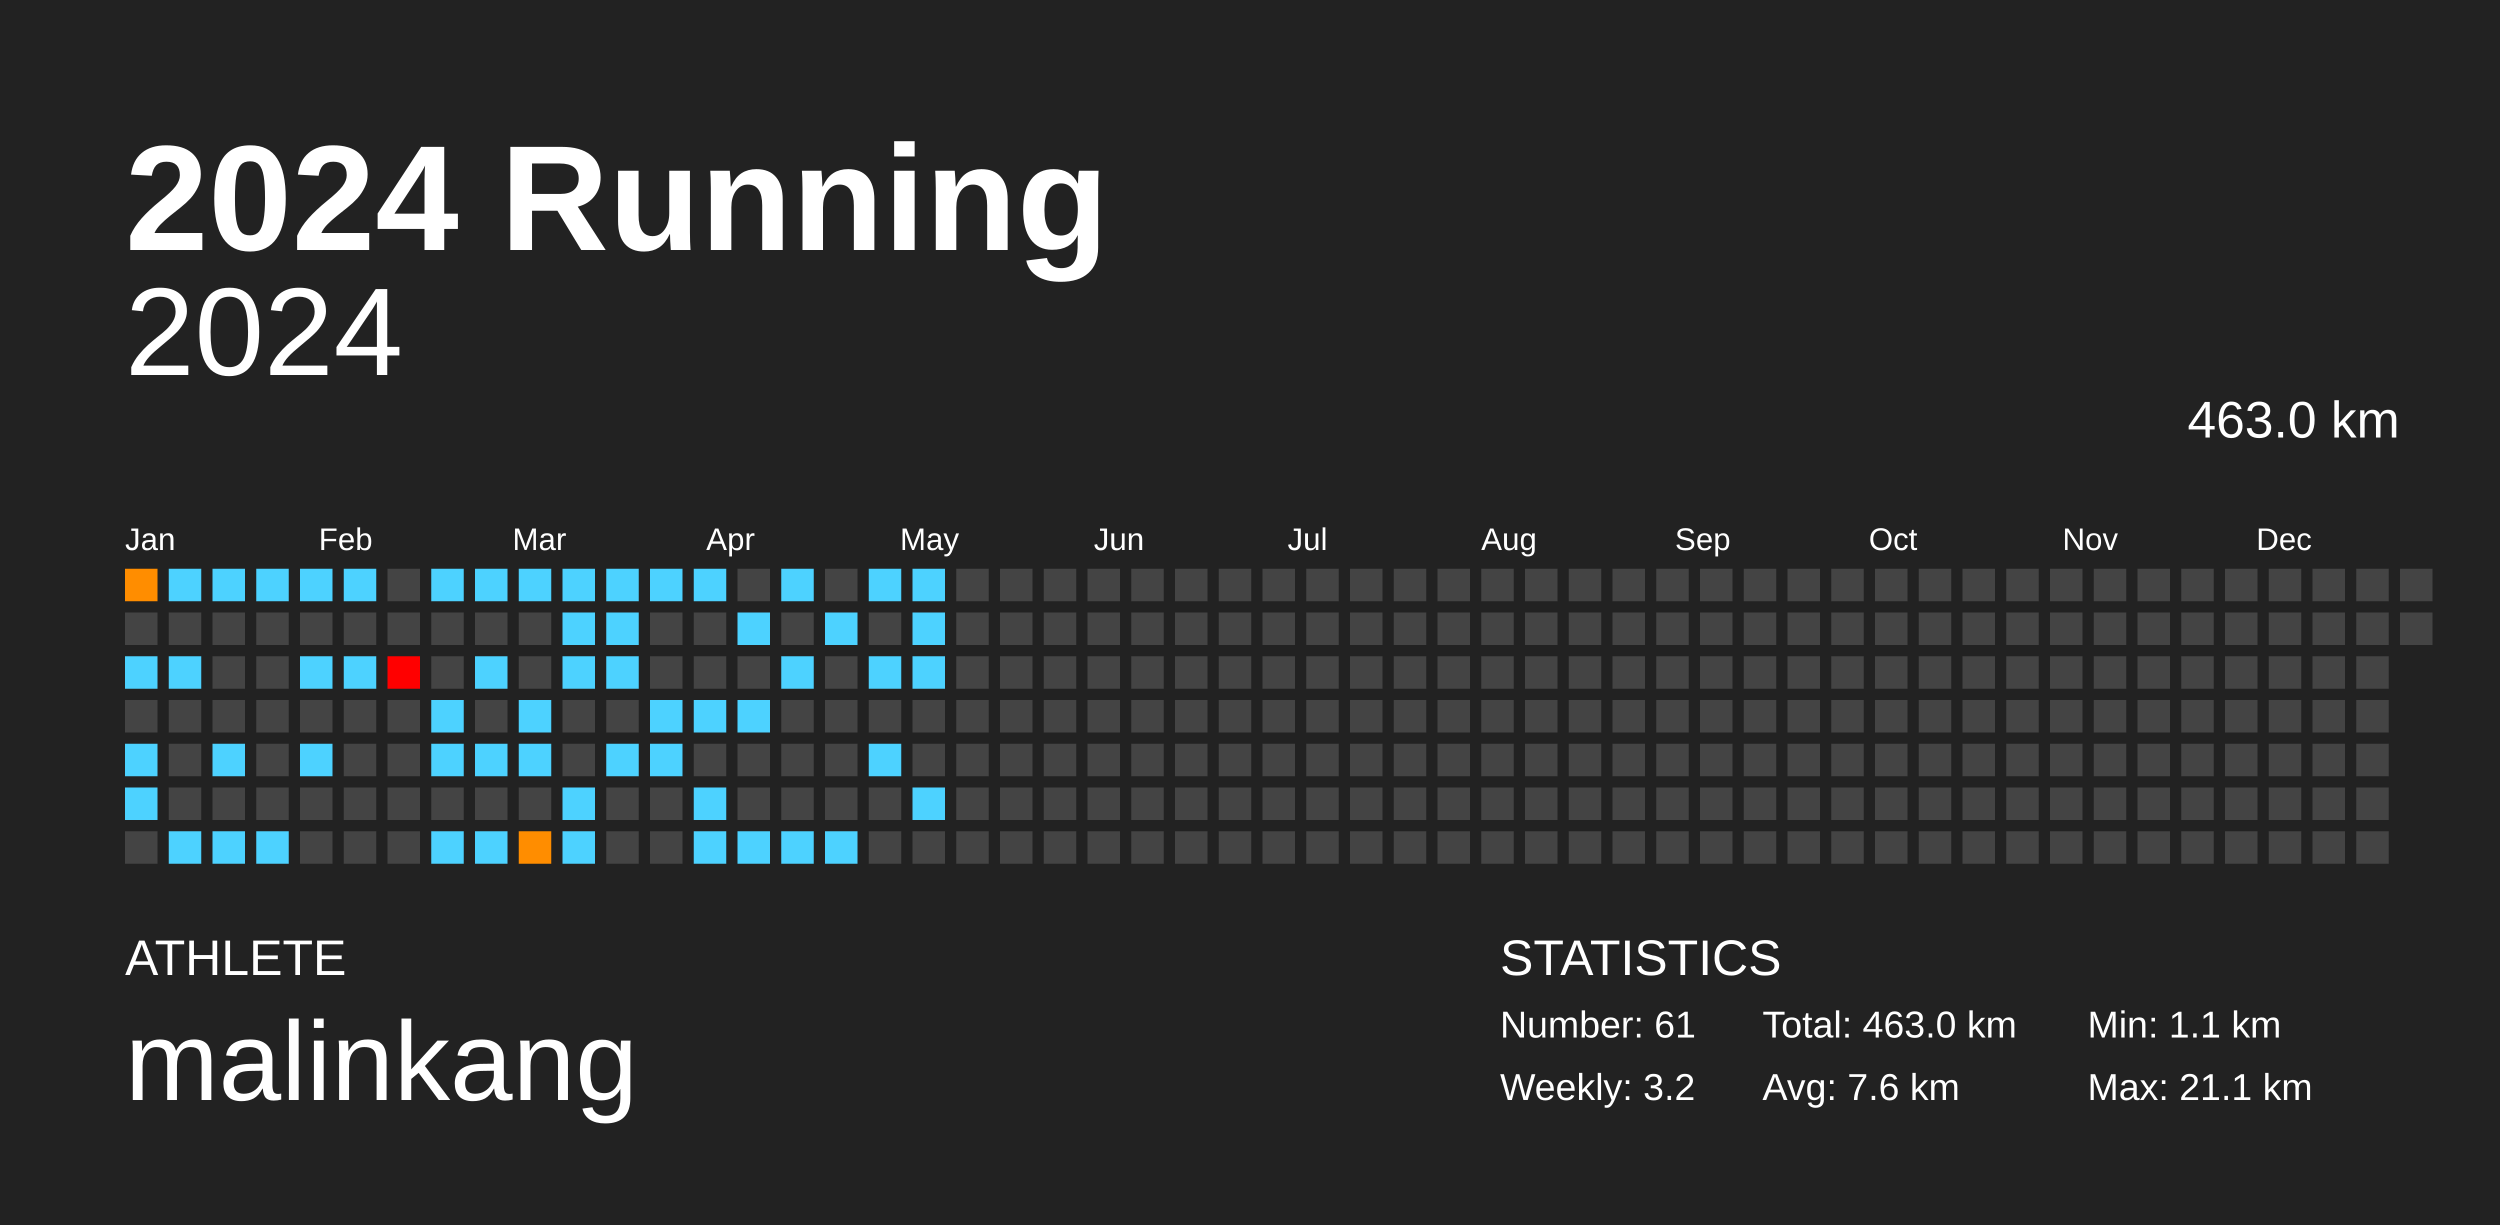
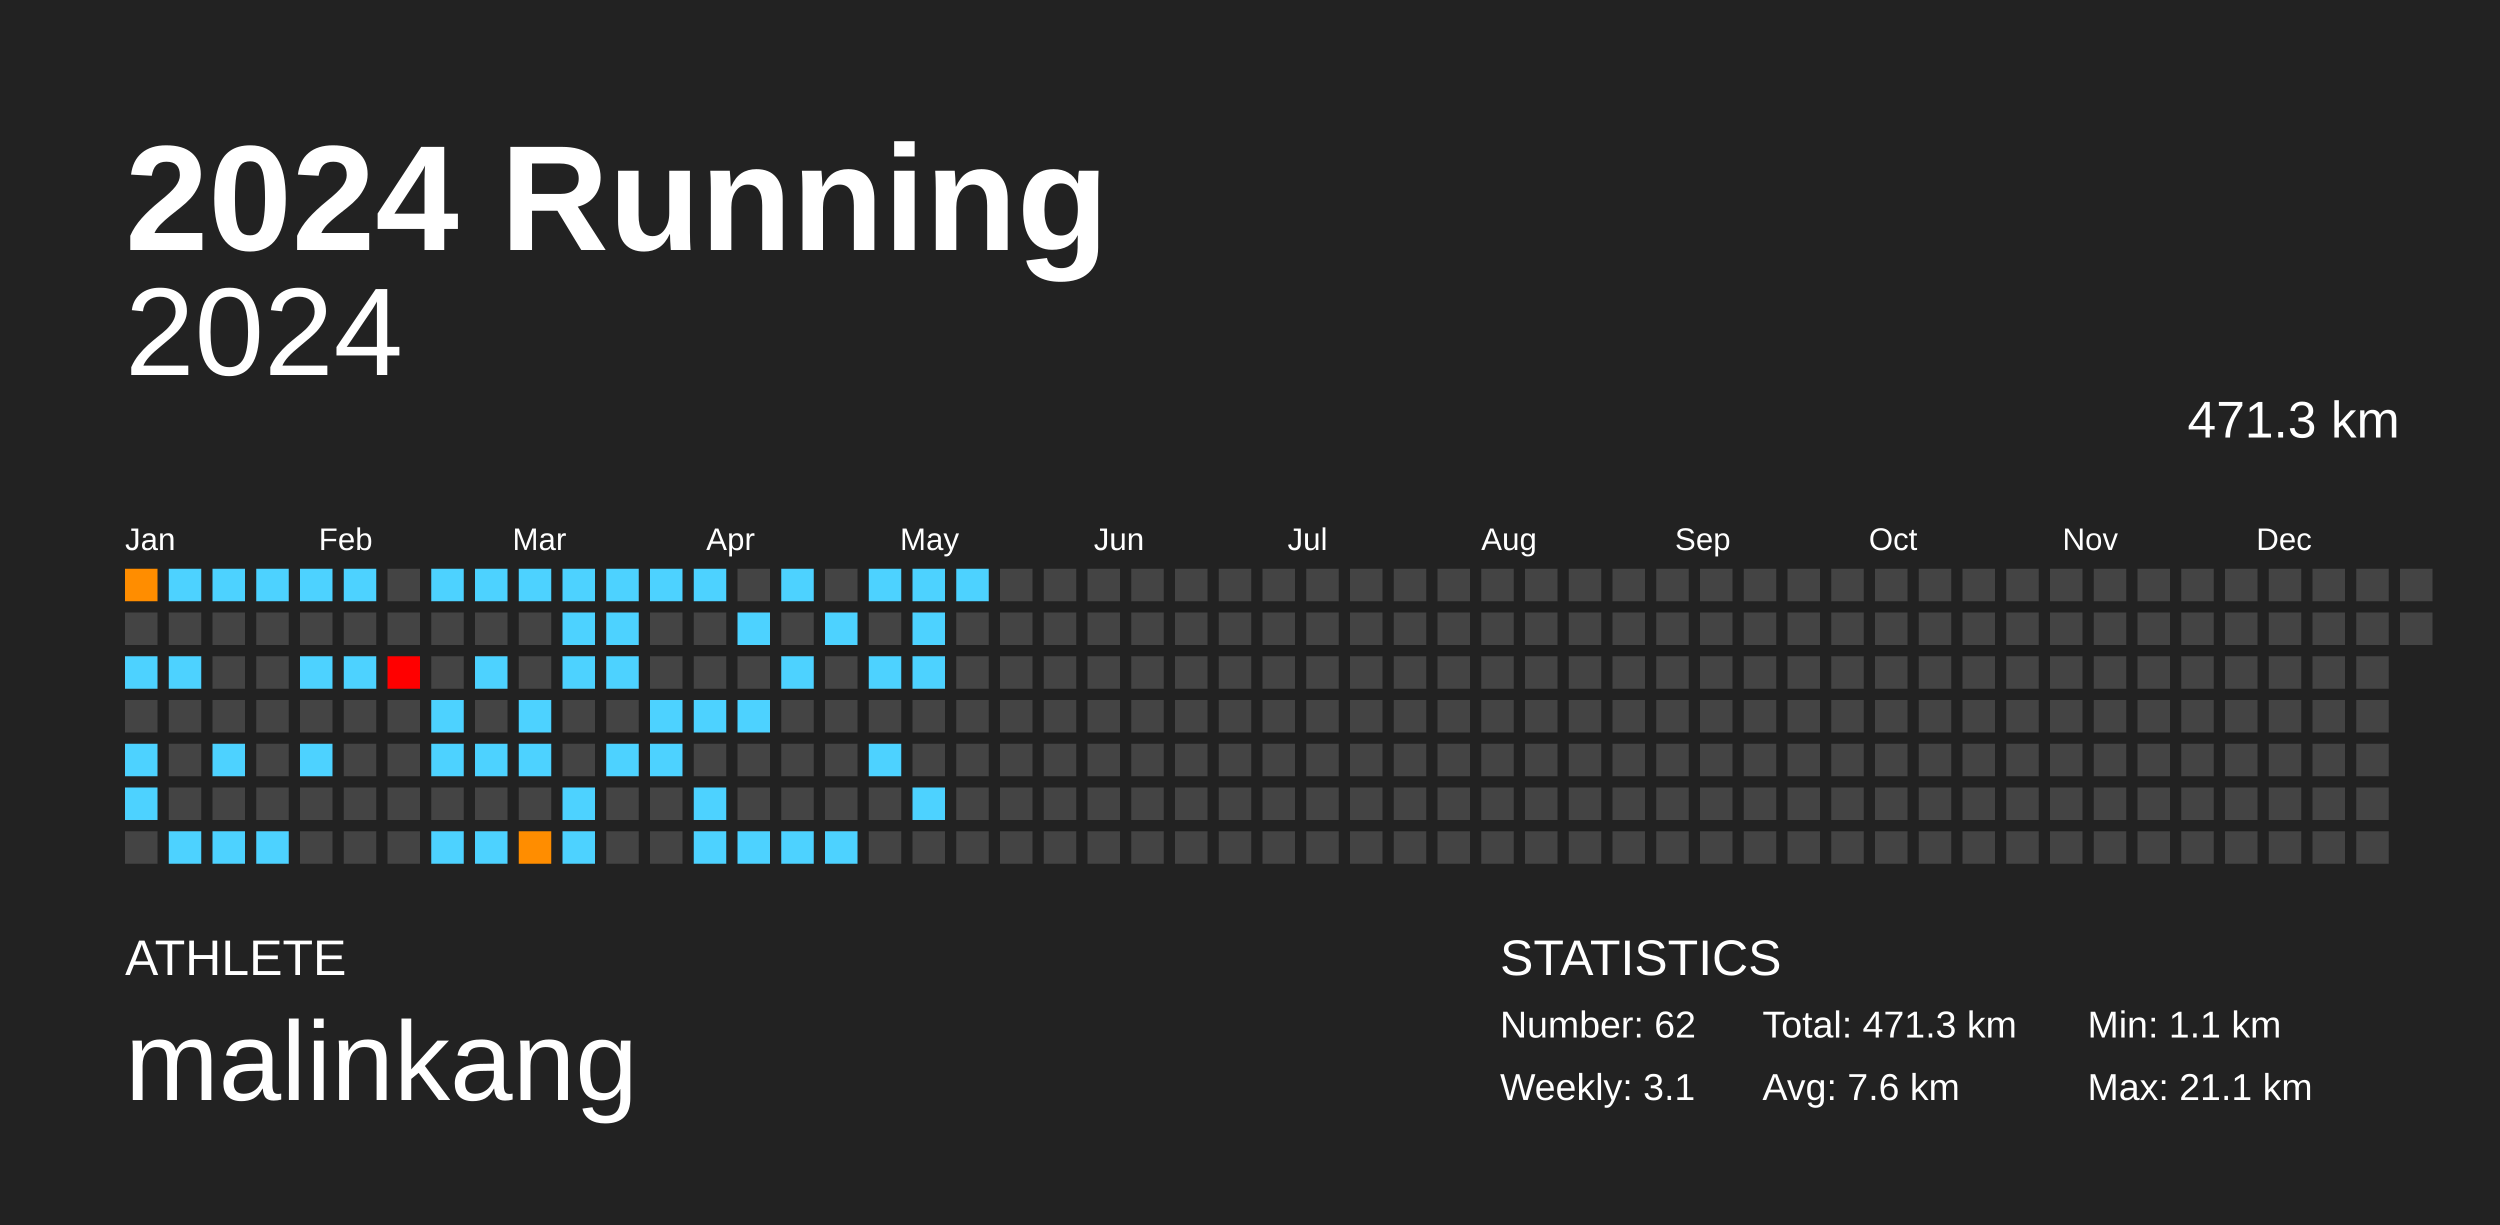
<svg xmlns="http://www.w3.org/2000/svg" baseProfile="full" height="98mm" version="1.1" viewBox="0,0,200,98" width="200mm">
  <defs />
  <rect fill="#222222" height="98" width="200" x="0" y="0" />
  <text fill="#FFFFFF" style="font-size:12px; font-family:Arial; font-weight:bold;" x="10" y="20">2024 Running</text>
  <text fill="#FFFFFF" style="font-size:4px; font-family:Arial" x="10" y="78">ATHLETE</text>
  <text fill="#FFFFFF" style="font-size:9px; font-family:Arial" x="10" y="88">malinkang</text>
  <text fill="#FFFFFF" style="font-size:4px; font-family:Arial" x="120" y="78">STATISTICS</text>
-   <text fill="#FFFFFF" style="font-size:3px; font-family:Arial" x="120" y="83">Number: 61</text>
-   <text fill="#FFFFFF" style="font-size:3px; font-family:Arial" x="120" y="88">Weekly: 3.2</text>
-   <text fill="#FFFFFF" style="font-size:3px; font-family:Arial" x="141" y="83">Total: 463.0 km</text>
+   <text fill="#FFFFFF" style="font-size:3px; font-family:Arial" x="120" y="83">Number: 62</text>
+   <text fill="#FFFFFF" style="font-size:3px; font-family:Arial" x="120" y="88">Weekly: 3.1</text>
+   <text fill="#FFFFFF" style="font-size:3px; font-family:Arial" x="141" y="83">Total: 471.3 km</text>
  <text fill="#FFFFFF" style="font-size:3px; font-family:Arial" x="141" y="88">Avg: 7.6 km</text>
  <text fill="#FFFFFF" style="font-size:3px; font-family:Arial" x="167" y="83">Min: 1.1 km</text>
  <text fill="#FFFFFF" style="font-size:3px; font-family:Arial" x="167" y="88">Max: 21.1 km</text>
  <text alignment-baseline="hanging" fill="#FFFFFF" style="font-size:10.0px; font-family:Arial;" x="10" y="30">2024</text>
-   <text alignment-baseline="hanging" fill="#FFFFFF" style="font-size:4.125px; font-family:Arial;" x="175" y="35">463.0 km</text>
+   <text alignment-baseline="hanging" fill="#FFFFFF" style="font-size:4.125px; font-family:Arial;" x="175" y="35">471.3 km</text>
  <text fill="#FFFFFF" style="font-size:2.5px; font-family:Arial" x="10.0" y="44">Jan</text>
  <text fill="#FFFFFF" style="font-size:2.5px; font-family:Arial" x="25.5" y="44">Feb</text>
  <text fill="#FFFFFF" style="font-size:2.5px; font-family:Arial" x="41.0" y="44">Mar</text>
  <text fill="#FFFFFF" style="font-size:2.5px; font-family:Arial" x="56.5" y="44">Apr</text>
  <text fill="#FFFFFF" style="font-size:2.5px; font-family:Arial" x="72.0" y="44">May</text>
  <text fill="#FFFFFF" style="font-size:2.5px; font-family:Arial" x="87.5" y="44">Jun</text>
  <text fill="#FFFFFF" style="font-size:2.5px; font-family:Arial" x="103.0" y="44">Jul</text>
  <text fill="#FFFFFF" style="font-size:2.5px; font-family:Arial" x="118.5" y="44">Aug</text>
  <text fill="#FFFFFF" style="font-size:2.5px; font-family:Arial" x="134.0" y="44">Sep</text>
  <text fill="#FFFFFF" style="font-size:2.5px; font-family:Arial" x="149.5" y="44">Oct</text>
  <text fill="#FFFFFF" style="font-size:2.5px; font-family:Arial" x="165.0" y="44">Nov</text>
  <text fill="#FFFFFF" style="font-size:2.5px; font-family:Arial" x="180.5" y="44">Dec</text>
  <rect fill="#ff8d00" height="2.6" width="2.6" x="10.0" y="45.5" />
  <rect fill="#444444" height="2.6" width="2.6" x="10.0" y="49.0" />
  <rect fill="#4dd2ff" height="2.6" width="2.6" x="10.0" y="52.5" />
  <rect fill="#444444" height="2.6" width="2.6" x="10.0" y="56.0" />
  <rect fill="#4dd2ff" height="2.6" width="2.6" x="10.0" y="59.5" />
  <rect fill="#4dd2ff" height="2.6" width="2.6" x="10.0" y="63.0" />
  <rect fill="#444444" height="2.6" width="2.6" x="10.0" y="66.5" />
  <rect fill="#4dd2ff" height="2.6" width="2.6" x="13.5" y="45.5" />
  <rect fill="#444444" height="2.6" width="2.6" x="13.5" y="49.0" />
  <rect fill="#4dd2ff" height="2.6" width="2.6" x="13.5" y="52.5" />
  <rect fill="#444444" height="2.6" width="2.6" x="13.5" y="56.0" />
  <rect fill="#444444" height="2.6" width="2.6" x="13.5" y="59.5" />
  <rect fill="#444444" height="2.6" width="2.6" x="13.5" y="63.0" />
  <rect fill="#4dd2ff" height="2.6" width="2.6" x="13.5" y="66.5" />
  <rect fill="#4dd2ff" height="2.6" width="2.6" x="17.0" y="45.5" />
  <rect fill="#444444" height="2.6" width="2.6" x="17.0" y="49.0" />
  <rect fill="#444444" height="2.6" width="2.6" x="17.0" y="52.5" />
  <rect fill="#444444" height="2.6" width="2.6" x="17.0" y="56.0" />
  <rect fill="#4dd2ff" height="2.6" width="2.6" x="17.0" y="59.5" />
  <rect fill="#444444" height="2.6" width="2.6" x="17.0" y="63.0" />
  <rect fill="#4dd2ff" height="2.6" width="2.6" x="17.0" y="66.5" />
  <rect fill="#4dd2ff" height="2.6" width="2.6" x="20.5" y="45.5" />
  <rect fill="#444444" height="2.6" width="2.6" x="20.5" y="49.0" />
  <rect fill="#444444" height="2.6" width="2.6" x="20.5" y="52.5" />
  <rect fill="#444444" height="2.6" width="2.6" x="20.5" y="56.0" />
  <rect fill="#444444" height="2.6" width="2.6" x="20.5" y="59.5" />
  <rect fill="#444444" height="2.6" width="2.6" x="20.5" y="63.0" />
  <rect fill="#4dd2ff" height="2.6" width="2.6" x="20.5" y="66.5" />
  <rect fill="#4dd2ff" height="2.6" width="2.6" x="24.0" y="45.5" />
  <rect fill="#444444" height="2.6" width="2.6" x="24.0" y="49.0" />
  <rect fill="#4dd2ff" height="2.6" width="2.6" x="24.0" y="52.5" />
  <rect fill="#444444" height="2.6" width="2.6" x="24.0" y="56.0" />
  <rect fill="#4dd2ff" height="2.6" width="2.6" x="24.0" y="59.5" />
  <rect fill="#444444" height="2.6" width="2.6" x="24.0" y="63.0" />
  <rect fill="#444444" height="2.6" width="2.6" x="24.0" y="66.5" />
  <rect fill="#4dd2ff" height="2.6" width="2.6" x="27.5" y="45.5" />
  <rect fill="#444444" height="2.6" width="2.6" x="27.5" y="49.0" />
  <rect fill="#4dd2ff" height="2.6" width="2.6" x="27.5" y="52.5" />
  <rect fill="#444444" height="2.6" width="2.6" x="27.5" y="56.0" />
  <rect fill="#444444" height="2.6" width="2.6" x="27.5" y="59.5" />
  <rect fill="#444444" height="2.6" width="2.6" x="27.5" y="63.0" />
  <rect fill="#444444" height="2.6" width="2.6" x="27.5" y="66.5" />
  <rect fill="#444444" height="2.6" width="2.6" x="31.0" y="45.5" />
  <rect fill="#444444" height="2.6" width="2.6" x="31.0" y="49.0" />
  <rect fill="red" height="2.6" width="2.6" x="31.0" y="52.5" />
  <rect fill="#444444" height="2.6" width="2.6" x="31.0" y="56.0" />
  <rect fill="#444444" height="2.6" width="2.6" x="31.0" y="59.5" />
  <rect fill="#444444" height="2.6" width="2.6" x="31.0" y="63.0" />
  <rect fill="#444444" height="2.6" width="2.6" x="31.0" y="66.5" />
  <rect fill="#4dd2ff" height="2.6" width="2.6" x="34.5" y="45.5" />
  <rect fill="#444444" height="2.6" width="2.6" x="34.5" y="49.0" />
  <rect fill="#444444" height="2.6" width="2.6" x="34.5" y="52.5" />
  <rect fill="#4dd2ff" height="2.6" width="2.6" x="34.5" y="56.0" />
  <rect fill="#4dd2ff" height="2.6" width="2.6" x="34.5" y="59.5" />
  <rect fill="#444444" height="2.6" width="2.6" x="34.5" y="63.0" />
  <rect fill="#4dd2ff" height="2.6" width="2.6" x="34.5" y="66.5" />
  <rect fill="#4dd2ff" height="2.6" width="2.6" x="38.0" y="45.5" />
  <rect fill="#444444" height="2.6" width="2.6" x="38.0" y="49.0" />
  <rect fill="#4dd2ff" height="2.6" width="2.6" x="38.0" y="52.5" />
  <rect fill="#444444" height="2.6" width="2.6" x="38.0" y="56.0" />
  <rect fill="#4dd2ff" height="2.6" width="2.6" x="38.0" y="59.5" />
  <rect fill="#444444" height="2.6" width="2.6" x="38.0" y="63.0" />
  <rect fill="#4dd2ff" height="2.6" width="2.6" x="38.0" y="66.5" />
  <rect fill="#4dd2ff" height="2.6" width="2.6" x="41.5" y="45.5" />
  <rect fill="#444444" height="2.6" width="2.6" x="41.5" y="49.0" />
  <rect fill="#444444" height="2.6" width="2.6" x="41.5" y="52.5" />
  <rect fill="#4dd2ff" height="2.6" width="2.6" x="41.5" y="56.0" />
  <rect fill="#4dd2ff" height="2.6" width="2.6" x="41.5" y="59.5" />
  <rect fill="#444444" height="2.6" width="2.6" x="41.5" y="63.0" />
  <rect fill="#ff8d00" height="2.6" width="2.6" x="41.5" y="66.5" />
  <rect fill="#4dd2ff" height="2.6" width="2.6" x="45.0" y="45.5" />
  <rect fill="#4dd2ff" height="2.6" width="2.6" x="45.0" y="49.0" />
  <rect fill="#4dd2ff" height="2.6" width="2.6" x="45.0" y="52.5" />
  <rect fill="#444444" height="2.6" width="2.6" x="45.0" y="56.0" />
  <rect fill="#444444" height="2.6" width="2.6" x="45.0" y="59.5" />
  <rect fill="#4dd2ff" height="2.6" width="2.6" x="45.0" y="63.0" />
  <rect fill="#4dd2ff" height="2.6" width="2.6" x="45.0" y="66.5" />
  <rect fill="#4dd2ff" height="2.6" width="2.6" x="48.5" y="45.5" />
  <rect fill="#4dd2ff" height="2.6" width="2.6" x="48.5" y="49.0" />
  <rect fill="#4dd2ff" height="2.6" width="2.6" x="48.5" y="52.5" />
  <rect fill="#444444" height="2.6" width="2.6" x="48.5" y="56.0" />
  <rect fill="#4dd2ff" height="2.6" width="2.6" x="48.5" y="59.5" />
  <rect fill="#444444" height="2.6" width="2.6" x="48.5" y="63.0" />
  <rect fill="#444444" height="2.6" width="2.6" x="48.5" y="66.5" />
  <rect fill="#4dd2ff" height="2.6" width="2.6" x="52.0" y="45.5" />
  <rect fill="#444444" height="2.6" width="2.6" x="52.0" y="49.0" />
  <rect fill="#444444" height="2.6" width="2.6" x="52.0" y="52.5" />
  <rect fill="#4dd2ff" height="2.6" width="2.6" x="52.0" y="56.0" />
  <rect fill="#4dd2ff" height="2.6" width="2.6" x="52.0" y="59.5" />
  <rect fill="#444444" height="2.6" width="2.6" x="52.0" y="63.0" />
  <rect fill="#444444" height="2.6" width="2.6" x="52.0" y="66.5" />
  <rect fill="#4dd2ff" height="2.6" width="2.6" x="55.5" y="45.5" />
  <rect fill="#444444" height="2.6" width="2.6" x="55.5" y="49.0" />
  <rect fill="#444444" height="2.6" width="2.6" x="55.5" y="52.5" />
  <rect fill="#4dd2ff" height="2.6" width="2.6" x="55.5" y="56.0" />
  <rect fill="#444444" height="2.6" width="2.6" x="55.5" y="59.5" />
  <rect fill="#4dd2ff" height="2.6" width="2.6" x="55.5" y="63.0" />
  <rect fill="#4dd2ff" height="2.6" width="2.6" x="55.5" y="66.5" />
  <rect fill="#444444" height="2.6" width="2.6" x="59.0" y="45.5" />
  <rect fill="#4dd2ff" height="2.6" width="2.6" x="59.0" y="49.0" />
  <rect fill="#444444" height="2.6" width="2.6" x="59.0" y="52.5" />
  <rect fill="#4dd2ff" height="2.6" width="2.6" x="59.0" y="56.0" />
  <rect fill="#444444" height="2.6" width="2.6" x="59.0" y="59.5" />
  <rect fill="#444444" height="2.6" width="2.6" x="59.0" y="63.0" />
  <rect fill="#4dd2ff" height="2.6" width="2.6" x="59.0" y="66.5" />
  <rect fill="#4dd2ff" height="2.6" width="2.6" x="62.5" y="45.5" />
  <rect fill="#444444" height="2.6" width="2.6" x="62.5" y="49.0" />
  <rect fill="#4dd2ff" height="2.6" width="2.6" x="62.5" y="52.5" />
  <rect fill="#444444" height="2.6" width="2.6" x="62.5" y="56.0" />
  <rect fill="#444444" height="2.6" width="2.6" x="62.5" y="59.5" />
  <rect fill="#444444" height="2.6" width="2.6" x="62.5" y="63.0" />
  <rect fill="#4dd2ff" height="2.6" width="2.6" x="62.5" y="66.5" />
  <rect fill="#444444" height="2.6" width="2.6" x="66.0" y="45.5" />
  <rect fill="#4dd2ff" height="2.6" width="2.6" x="66.0" y="49.0" />
  <rect fill="#444444" height="2.6" width="2.6" x="66.0" y="52.5" />
  <rect fill="#444444" height="2.6" width="2.6" x="66.0" y="56.0" />
  <rect fill="#444444" height="2.6" width="2.6" x="66.0" y="59.5" />
  <rect fill="#444444" height="2.6" width="2.6" x="66.0" y="63.0" />
  <rect fill="#4dd2ff" height="2.6" width="2.6" x="66.0" y="66.5" />
  <rect fill="#4dd2ff" height="2.6" width="2.6" x="69.5" y="45.5" />
  <rect fill="#444444" height="2.6" width="2.6" x="69.5" y="49.0" />
  <rect fill="#4dd2ff" height="2.6" width="2.6" x="69.5" y="52.5" />
  <rect fill="#444444" height="2.6" width="2.6" x="69.5" y="56.0" />
  <rect fill="#4dd2ff" height="2.6" width="2.6" x="69.5" y="59.5" />
  <rect fill="#444444" height="2.6" width="2.6" x="69.5" y="63.0" />
  <rect fill="#444444" height="2.6" width="2.6" x="69.5" y="66.5" />
  <rect fill="#4dd2ff" height="2.6" width="2.6" x="73.0" y="45.5" />
  <rect fill="#4dd2ff" height="2.6" width="2.6" x="73.0" y="49.0" />
  <rect fill="#4dd2ff" height="2.6" width="2.6" x="73.0" y="52.5" />
  <rect fill="#444444" height="2.6" width="2.6" x="73.0" y="56.0" />
  <rect fill="#444444" height="2.6" width="2.6" x="73.0" y="59.5" />
  <rect fill="#4dd2ff" height="2.6" width="2.6" x="73.0" y="63.0" />
  <rect fill="#444444" height="2.6" width="2.6" x="73.0" y="66.5" />
-   <rect fill="#444444" height="2.6" width="2.6" x="76.5" y="45.5" />
+   <rect fill="#4dd2ff" height="2.6" width="2.6" x="76.5" y="45.5" />
  <rect fill="#444444" height="2.6" width="2.6" x="76.5" y="49.0" />
  <rect fill="#444444" height="2.6" width="2.6" x="76.5" y="52.5" />
  <rect fill="#444444" height="2.6" width="2.6" x="76.5" y="56.0" />
  <rect fill="#444444" height="2.6" width="2.6" x="76.5" y="59.5" />
  <rect fill="#444444" height="2.6" width="2.6" x="76.5" y="63.0" />
  <rect fill="#444444" height="2.6" width="2.6" x="76.5" y="66.5" />
  <rect fill="#444444" height="2.6" width="2.6" x="80.0" y="45.5" />
  <rect fill="#444444" height="2.6" width="2.6" x="80.0" y="49.0" />
  <rect fill="#444444" height="2.6" width="2.6" x="80.0" y="52.5" />
  <rect fill="#444444" height="2.6" width="2.6" x="80.0" y="56.0" />
  <rect fill="#444444" height="2.6" width="2.6" x="80.0" y="59.5" />
  <rect fill="#444444" height="2.6" width="2.6" x="80.0" y="63.0" />
  <rect fill="#444444" height="2.6" width="2.6" x="80.0" y="66.5" />
  <rect fill="#444444" height="2.6" width="2.6" x="83.5" y="45.5" />
  <rect fill="#444444" height="2.6" width="2.6" x="83.5" y="49.0" />
  <rect fill="#444444" height="2.6" width="2.6" x="83.5" y="52.5" />
  <rect fill="#444444" height="2.6" width="2.6" x="83.5" y="56.0" />
  <rect fill="#444444" height="2.6" width="2.6" x="83.5" y="59.5" />
  <rect fill="#444444" height="2.6" width="2.6" x="83.5" y="63.0" />
  <rect fill="#444444" height="2.6" width="2.6" x="83.5" y="66.5" />
  <rect fill="#444444" height="2.6" width="2.6" x="87.0" y="45.5" />
  <rect fill="#444444" height="2.6" width="2.6" x="87.0" y="49.0" />
  <rect fill="#444444" height="2.6" width="2.6" x="87.0" y="52.5" />
  <rect fill="#444444" height="2.6" width="2.6" x="87.0" y="56.0" />
  <rect fill="#444444" height="2.6" width="2.6" x="87.0" y="59.5" />
  <rect fill="#444444" height="2.6" width="2.6" x="87.0" y="63.0" />
  <rect fill="#444444" height="2.6" width="2.6" x="87.0" y="66.5" />
  <rect fill="#444444" height="2.6" width="2.6" x="90.5" y="45.5" />
  <rect fill="#444444" height="2.6" width="2.6" x="90.5" y="49.0" />
  <rect fill="#444444" height="2.6" width="2.6" x="90.5" y="52.5" />
  <rect fill="#444444" height="2.6" width="2.6" x="90.5" y="56.0" />
  <rect fill="#444444" height="2.6" width="2.6" x="90.5" y="59.5" />
  <rect fill="#444444" height="2.6" width="2.6" x="90.5" y="63.0" />
  <rect fill="#444444" height="2.6" width="2.6" x="90.5" y="66.5" />
  <rect fill="#444444" height="2.6" width="2.6" x="94.0" y="45.5" />
  <rect fill="#444444" height="2.6" width="2.6" x="94.0" y="49.0" />
  <rect fill="#444444" height="2.6" width="2.6" x="94.0" y="52.5" />
  <rect fill="#444444" height="2.6" width="2.6" x="94.0" y="56.0" />
  <rect fill="#444444" height="2.6" width="2.6" x="94.0" y="59.5" />
  <rect fill="#444444" height="2.6" width="2.6" x="94.0" y="63.0" />
  <rect fill="#444444" height="2.6" width="2.6" x="94.0" y="66.5" />
  <rect fill="#444444" height="2.6" width="2.6" x="97.5" y="45.5" />
  <rect fill="#444444" height="2.6" width="2.6" x="97.5" y="49.0" />
  <rect fill="#444444" height="2.6" width="2.6" x="97.5" y="52.5" />
  <rect fill="#444444" height="2.6" width="2.6" x="97.5" y="56.0" />
  <rect fill="#444444" height="2.6" width="2.6" x="97.5" y="59.5" />
  <rect fill="#444444" height="2.6" width="2.6" x="97.5" y="63.0" />
  <rect fill="#444444" height="2.6" width="2.6" x="97.5" y="66.5" />
  <rect fill="#444444" height="2.6" width="2.6" x="101.0" y="45.5" />
  <rect fill="#444444" height="2.6" width="2.6" x="101.0" y="49.0" />
  <rect fill="#444444" height="2.6" width="2.6" x="101.0" y="52.5" />
  <rect fill="#444444" height="2.6" width="2.6" x="101.0" y="56.0" />
  <rect fill="#444444" height="2.6" width="2.6" x="101.0" y="59.5" />
  <rect fill="#444444" height="2.6" width="2.6" x="101.0" y="63.0" />
  <rect fill="#444444" height="2.6" width="2.6" x="101.0" y="66.5" />
  <rect fill="#444444" height="2.6" width="2.6" x="104.5" y="45.5" />
  <rect fill="#444444" height="2.6" width="2.6" x="104.5" y="49.0" />
  <rect fill="#444444" height="2.6" width="2.6" x="104.5" y="52.5" />
  <rect fill="#444444" height="2.6" width="2.6" x="104.5" y="56.0" />
  <rect fill="#444444" height="2.6" width="2.6" x="104.5" y="59.5" />
  <rect fill="#444444" height="2.6" width="2.6" x="104.5" y="63.0" />
  <rect fill="#444444" height="2.6" width="2.6" x="104.5" y="66.5" />
  <rect fill="#444444" height="2.6" width="2.6" x="108.0" y="45.5" />
  <rect fill="#444444" height="2.6" width="2.6" x="108.0" y="49.0" />
  <rect fill="#444444" height="2.6" width="2.6" x="108.0" y="52.5" />
  <rect fill="#444444" height="2.6" width="2.6" x="108.0" y="56.0" />
  <rect fill="#444444" height="2.6" width="2.6" x="108.0" y="59.5" />
  <rect fill="#444444" height="2.6" width="2.6" x="108.0" y="63.0" />
  <rect fill="#444444" height="2.6" width="2.6" x="108.0" y="66.5" />
  <rect fill="#444444" height="2.6" width="2.6" x="111.5" y="45.5" />
  <rect fill="#444444" height="2.6" width="2.6" x="111.5" y="49.0" />
  <rect fill="#444444" height="2.6" width="2.6" x="111.5" y="52.5" />
  <rect fill="#444444" height="2.6" width="2.6" x="111.5" y="56.0" />
  <rect fill="#444444" height="2.6" width="2.6" x="111.5" y="59.5" />
  <rect fill="#444444" height="2.6" width="2.6" x="111.5" y="63.0" />
  <rect fill="#444444" height="2.6" width="2.6" x="111.5" y="66.5" />
  <rect fill="#444444" height="2.6" width="2.6" x="115.0" y="45.5" />
  <rect fill="#444444" height="2.6" width="2.6" x="115.0" y="49.0" />
  <rect fill="#444444" height="2.6" width="2.6" x="115.0" y="52.5" />
  <rect fill="#444444" height="2.6" width="2.6" x="115.0" y="56.0" />
  <rect fill="#444444" height="2.6" width="2.6" x="115.0" y="59.5" />
  <rect fill="#444444" height="2.6" width="2.6" x="115.0" y="63.0" />
  <rect fill="#444444" height="2.6" width="2.6" x="115.0" y="66.5" />
  <rect fill="#444444" height="2.6" width="2.6" x="118.5" y="45.5" />
  <rect fill="#444444" height="2.6" width="2.6" x="118.5" y="49.0" />
  <rect fill="#444444" height="2.6" width="2.6" x="118.5" y="52.5" />
  <rect fill="#444444" height="2.6" width="2.6" x="118.5" y="56.0" />
  <rect fill="#444444" height="2.6" width="2.6" x="118.5" y="59.5" />
  <rect fill="#444444" height="2.6" width="2.6" x="118.5" y="63.0" />
  <rect fill="#444444" height="2.6" width="2.6" x="118.5" y="66.5" />
  <rect fill="#444444" height="2.6" width="2.6" x="122.0" y="45.5" />
  <rect fill="#444444" height="2.6" width="2.6" x="122.0" y="49.0" />
  <rect fill="#444444" height="2.6" width="2.6" x="122.0" y="52.5" />
  <rect fill="#444444" height="2.6" width="2.6" x="122.0" y="56.0" />
  <rect fill="#444444" height="2.6" width="2.6" x="122.0" y="59.5" />
  <rect fill="#444444" height="2.6" width="2.6" x="122.0" y="63.0" />
  <rect fill="#444444" height="2.6" width="2.6" x="122.0" y="66.5" />
  <rect fill="#444444" height="2.6" width="2.6" x="125.5" y="45.5" />
  <rect fill="#444444" height="2.6" width="2.6" x="125.5" y="49.0" />
  <rect fill="#444444" height="2.6" width="2.6" x="125.5" y="52.5" />
  <rect fill="#444444" height="2.6" width="2.6" x="125.5" y="56.0" />
  <rect fill="#444444" height="2.6" width="2.6" x="125.5" y="59.5" />
  <rect fill="#444444" height="2.6" width="2.6" x="125.5" y="63.0" />
  <rect fill="#444444" height="2.6" width="2.6" x="125.5" y="66.5" />
  <rect fill="#444444" height="2.6" width="2.6" x="129.0" y="45.5" />
  <rect fill="#444444" height="2.6" width="2.6" x="129.0" y="49.0" />
  <rect fill="#444444" height="2.6" width="2.6" x="129.0" y="52.5" />
  <rect fill="#444444" height="2.6" width="2.6" x="129.0" y="56.0" />
  <rect fill="#444444" height="2.6" width="2.6" x="129.0" y="59.5" />
  <rect fill="#444444" height="2.6" width="2.6" x="129.0" y="63.0" />
  <rect fill="#444444" height="2.6" width="2.6" x="129.0" y="66.5" />
  <rect fill="#444444" height="2.6" width="2.6" x="132.5" y="45.5" />
  <rect fill="#444444" height="2.6" width="2.6" x="132.5" y="49.0" />
  <rect fill="#444444" height="2.6" width="2.6" x="132.5" y="52.5" />
  <rect fill="#444444" height="2.6" width="2.6" x="132.5" y="56.0" />
  <rect fill="#444444" height="2.6" width="2.6" x="132.5" y="59.5" />
  <rect fill="#444444" height="2.6" width="2.6" x="132.5" y="63.0" />
  <rect fill="#444444" height="2.6" width="2.6" x="132.5" y="66.5" />
  <rect fill="#444444" height="2.6" width="2.6" x="136.0" y="45.5" />
  <rect fill="#444444" height="2.6" width="2.6" x="136.0" y="49.0" />
  <rect fill="#444444" height="2.6" width="2.6" x="136.0" y="52.5" />
  <rect fill="#444444" height="2.6" width="2.6" x="136.0" y="56.0" />
  <rect fill="#444444" height="2.6" width="2.6" x="136.0" y="59.5" />
  <rect fill="#444444" height="2.6" width="2.6" x="136.0" y="63.0" />
  <rect fill="#444444" height="2.6" width="2.6" x="136.0" y="66.5" />
  <rect fill="#444444" height="2.6" width="2.6" x="139.5" y="45.5" />
  <rect fill="#444444" height="2.6" width="2.6" x="139.5" y="49.0" />
  <rect fill="#444444" height="2.6" width="2.6" x="139.5" y="52.5" />
  <rect fill="#444444" height="2.6" width="2.6" x="139.5" y="56.0" />
  <rect fill="#444444" height="2.6" width="2.6" x="139.5" y="59.5" />
  <rect fill="#444444" height="2.6" width="2.6" x="139.5" y="63.0" />
  <rect fill="#444444" height="2.6" width="2.6" x="139.5" y="66.5" />
  <rect fill="#444444" height="2.6" width="2.6" x="143.0" y="45.5" />
  <rect fill="#444444" height="2.6" width="2.6" x="143.0" y="49.0" />
  <rect fill="#444444" height="2.6" width="2.6" x="143.0" y="52.5" />
  <rect fill="#444444" height="2.6" width="2.6" x="143.0" y="56.0" />
  <rect fill="#444444" height="2.6" width="2.6" x="143.0" y="59.5" />
  <rect fill="#444444" height="2.6" width="2.6" x="143.0" y="63.0" />
  <rect fill="#444444" height="2.6" width="2.6" x="143.0" y="66.5" />
  <rect fill="#444444" height="2.6" width="2.6" x="146.5" y="45.5" />
  <rect fill="#444444" height="2.6" width="2.6" x="146.5" y="49.0" />
  <rect fill="#444444" height="2.6" width="2.6" x="146.5" y="52.5" />
  <rect fill="#444444" height="2.6" width="2.6" x="146.5" y="56.0" />
  <rect fill="#444444" height="2.6" width="2.6" x="146.5" y="59.5" />
  <rect fill="#444444" height="2.6" width="2.6" x="146.5" y="63.0" />
  <rect fill="#444444" height="2.6" width="2.6" x="146.5" y="66.5" />
  <rect fill="#444444" height="2.6" width="2.6" x="150.0" y="45.5" />
  <rect fill="#444444" height="2.6" width="2.6" x="150.0" y="49.0" />
  <rect fill="#444444" height="2.6" width="2.6" x="150.0" y="52.5" />
  <rect fill="#444444" height="2.6" width="2.6" x="150.0" y="56.0" />
  <rect fill="#444444" height="2.6" width="2.6" x="150.0" y="59.5" />
  <rect fill="#444444" height="2.6" width="2.6" x="150.0" y="63.0" />
  <rect fill="#444444" height="2.6" width="2.6" x="150.0" y="66.5" />
  <rect fill="#444444" height="2.6" width="2.6" x="153.5" y="45.5" />
  <rect fill="#444444" height="2.6" width="2.6" x="153.5" y="49.0" />
  <rect fill="#444444" height="2.6" width="2.6" x="153.5" y="52.5" />
  <rect fill="#444444" height="2.6" width="2.6" x="153.5" y="56.0" />
  <rect fill="#444444" height="2.6" width="2.6" x="153.5" y="59.5" />
  <rect fill="#444444" height="2.6" width="2.6" x="153.5" y="63.0" />
  <rect fill="#444444" height="2.6" width="2.6" x="153.5" y="66.5" />
  <rect fill="#444444" height="2.6" width="2.6" x="157.0" y="45.5" />
  <rect fill="#444444" height="2.6" width="2.6" x="157.0" y="49.0" />
  <rect fill="#444444" height="2.6" width="2.6" x="157.0" y="52.5" />
  <rect fill="#444444" height="2.6" width="2.6" x="157.0" y="56.0" />
  <rect fill="#444444" height="2.6" width="2.6" x="157.0" y="59.5" />
  <rect fill="#444444" height="2.6" width="2.6" x="157.0" y="63.0" />
  <rect fill="#444444" height="2.6" width="2.6" x="157.0" y="66.5" />
  <rect fill="#444444" height="2.6" width="2.6" x="160.5" y="45.5" />
  <rect fill="#444444" height="2.6" width="2.6" x="160.5" y="49.0" />
  <rect fill="#444444" height="2.6" width="2.6" x="160.5" y="52.5" />
  <rect fill="#444444" height="2.6" width="2.6" x="160.5" y="56.0" />
  <rect fill="#444444" height="2.6" width="2.6" x="160.5" y="59.5" />
  <rect fill="#444444" height="2.6" width="2.6" x="160.5" y="63.0" />
  <rect fill="#444444" height="2.6" width="2.6" x="160.5" y="66.5" />
  <rect fill="#444444" height="2.6" width="2.6" x="164.0" y="45.5" />
  <rect fill="#444444" height="2.6" width="2.6" x="164.0" y="49.0" />
  <rect fill="#444444" height="2.6" width="2.6" x="164.0" y="52.5" />
  <rect fill="#444444" height="2.6" width="2.6" x="164.0" y="56.0" />
  <rect fill="#444444" height="2.6" width="2.6" x="164.0" y="59.5" />
  <rect fill="#444444" height="2.6" width="2.6" x="164.0" y="63.0" />
  <rect fill="#444444" height="2.6" width="2.6" x="164.0" y="66.5" />
  <rect fill="#444444" height="2.6" width="2.6" x="167.5" y="45.5" />
  <rect fill="#444444" height="2.6" width="2.6" x="167.5" y="49.0" />
  <rect fill="#444444" height="2.6" width="2.6" x="167.5" y="52.5" />
  <rect fill="#444444" height="2.6" width="2.6" x="167.5" y="56.0" />
  <rect fill="#444444" height="2.6" width="2.6" x="167.5" y="59.5" />
  <rect fill="#444444" height="2.6" width="2.6" x="167.5" y="63.0" />
  <rect fill="#444444" height="2.6" width="2.6" x="167.5" y="66.5" />
  <rect fill="#444444" height="2.6" width="2.6" x="171.0" y="45.5" />
  <rect fill="#444444" height="2.6" width="2.6" x="171.0" y="49.0" />
  <rect fill="#444444" height="2.6" width="2.6" x="171.0" y="52.5" />
  <rect fill="#444444" height="2.6" width="2.6" x="171.0" y="56.0" />
  <rect fill="#444444" height="2.6" width="2.6" x="171.0" y="59.5" />
  <rect fill="#444444" height="2.6" width="2.6" x="171.0" y="63.0" />
  <rect fill="#444444" height="2.6" width="2.6" x="171.0" y="66.5" />
  <rect fill="#444444" height="2.6" width="2.6" x="174.5" y="45.5" />
  <rect fill="#444444" height="2.6" width="2.6" x="174.5" y="49.0" />
  <rect fill="#444444" height="2.6" width="2.6" x="174.5" y="52.5" />
  <rect fill="#444444" height="2.6" width="2.6" x="174.5" y="56.0" />
  <rect fill="#444444" height="2.6" width="2.6" x="174.5" y="59.5" />
  <rect fill="#444444" height="2.6" width="2.6" x="174.5" y="63.0" />
  <rect fill="#444444" height="2.6" width="2.6" x="174.5" y="66.5" />
  <rect fill="#444444" height="2.6" width="2.6" x="178.0" y="45.5" />
  <rect fill="#444444" height="2.6" width="2.6" x="178.0" y="49.0" />
  <rect fill="#444444" height="2.6" width="2.6" x="178.0" y="52.5" />
  <rect fill="#444444" height="2.6" width="2.6" x="178.0" y="56.0" />
  <rect fill="#444444" height="2.6" width="2.6" x="178.0" y="59.5" />
  <rect fill="#444444" height="2.6" width="2.6" x="178.0" y="63.0" />
  <rect fill="#444444" height="2.6" width="2.6" x="178.0" y="66.5" />
  <rect fill="#444444" height="2.6" width="2.6" x="181.5" y="45.5" />
  <rect fill="#444444" height="2.6" width="2.6" x="181.5" y="49.0" />
  <rect fill="#444444" height="2.6" width="2.6" x="181.5" y="52.5" />
  <rect fill="#444444" height="2.6" width="2.6" x="181.5" y="56.0" />
  <rect fill="#444444" height="2.6" width="2.6" x="181.5" y="59.5" />
  <rect fill="#444444" height="2.6" width="2.6" x="181.5" y="63.0" />
  <rect fill="#444444" height="2.6" width="2.6" x="181.5" y="66.5" />
  <rect fill="#444444" height="2.6" width="2.6" x="185.0" y="45.5" />
  <rect fill="#444444" height="2.6" width="2.6" x="185.0" y="49.0" />
  <rect fill="#444444" height="2.6" width="2.6" x="185.0" y="52.5" />
  <rect fill="#444444" height="2.6" width="2.6" x="185.0" y="56.0" />
  <rect fill="#444444" height="2.6" width="2.6" x="185.0" y="59.5" />
  <rect fill="#444444" height="2.6" width="2.6" x="185.0" y="63.0" />
  <rect fill="#444444" height="2.6" width="2.6" x="185.0" y="66.5" />
  <rect fill="#444444" height="2.6" width="2.6" x="188.5" y="45.5" />
  <rect fill="#444444" height="2.6" width="2.6" x="188.5" y="49.0" />
  <rect fill="#444444" height="2.6" width="2.6" x="188.5" y="52.5" />
  <rect fill="#444444" height="2.6" width="2.6" x="188.5" y="56.0" />
  <rect fill="#444444" height="2.6" width="2.6" x="188.5" y="59.5" />
  <rect fill="#444444" height="2.6" width="2.6" x="188.5" y="63.0" />
  <rect fill="#444444" height="2.6" width="2.6" x="188.5" y="66.5" />
  <rect fill="#444444" height="2.6" width="2.6" x="192.0" y="45.5" />
  <rect fill="#444444" height="2.6" width="2.6" x="192.0" y="49.0" />
</svg>
